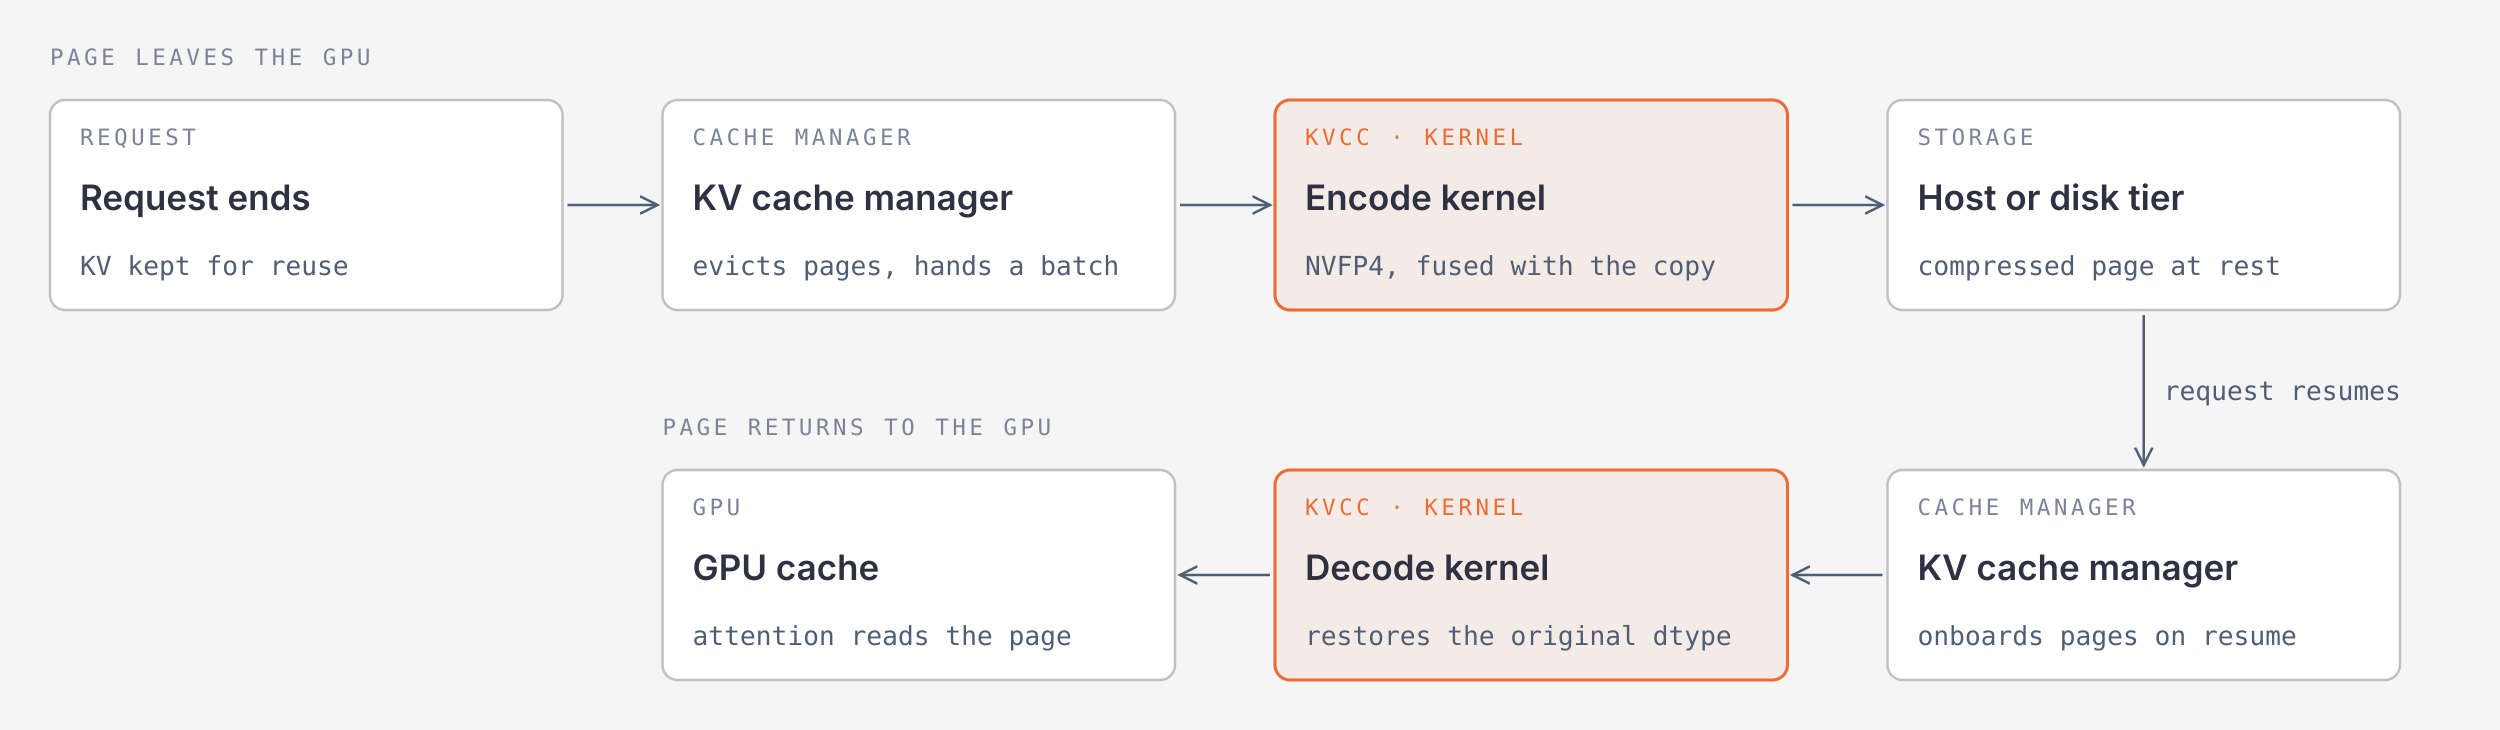
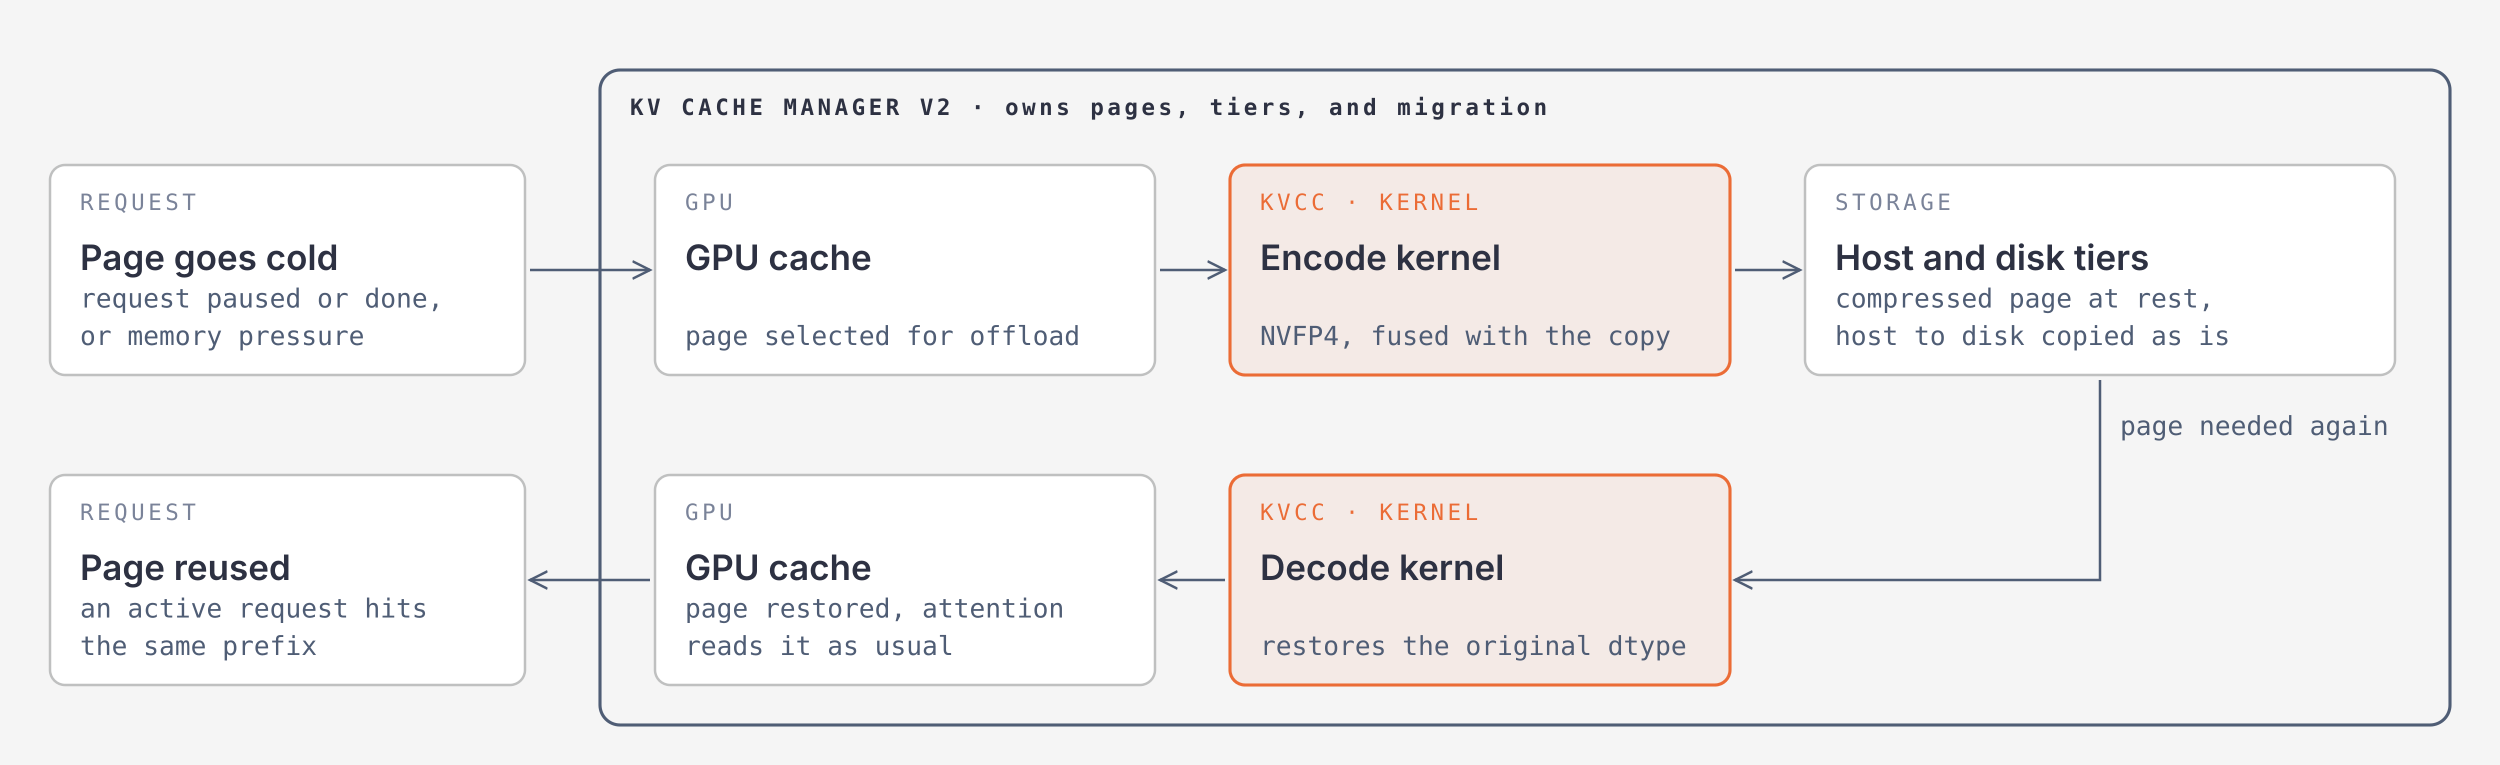
- <svg xmlns="http://www.w3.org/2000/svg" viewBox="0 0 1000 292" width="1000" height="292">
+ <svg xmlns="http://www.w3.org/2000/svg" viewBox="0 0 1000 306" width="1000" height="306">
  <defs>
    <marker id="ah" markerWidth="8" markerHeight="8" refX="7" refY="4" orient="auto" markerUnits="userSpaceOnUse">
      <path d="M0,0.5 L7,4 L0,7.5" fill="none" stroke="#4f5d75" stroke-width="1" />
    </marker>
  </defs>
-   <rect width="1000" height="292" fill="#f5f5f5" />
-   <text x="20" y="26" font-family="'Geist Mono','SFMono-Regular',Menlo,Consolas,monospace" font-size="9" font-weight="500" letter-spacing="1.4" fill="#7a8399" text-anchor="start">PAGE LEAVES THE GPU</text>
-   <text x="265" y="174" font-family="'Geist Mono','SFMono-Regular',Menlo,Consolas,monospace" font-size="9" font-weight="500" letter-spacing="1.4" fill="#7a8399" text-anchor="start">PAGE RETURNS TO THE GPU</text>
-   <rect x="20" y="40" width="205" height="84" rx="6" fill="#ffffff" stroke="#bfc0c0" stroke-width="1" />
-   <text x="32" y="58" font-family="'Geist Mono','SFMono-Regular',Menlo,Consolas,monospace" font-size="9" font-weight="500" letter-spacing="1.4" fill="#7a8399" text-anchor="start">REQUEST</text>
-   <text x="32" y="84" font-family="'Geist','Inter',system-ui,-apple-system,'Segoe UI',sans-serif" font-size="14" font-weight="600" fill="#2d3142" text-anchor="start">Request ends</text>
-   <text x="32" y="110" font-family="'Geist Mono','SFMono-Regular',Menlo,Consolas,monospace" font-size="10.5" font-weight="500" fill="#4f5d75" text-anchor="start">KV kept for reuse</text>
-   <path d="M227,82.0 L263,82.0" fill="none" stroke="#4f5d75" stroke-width="1" marker-end="url(#ah)" />
-   <rect x="265" y="40" width="205" height="84" rx="6" fill="#ffffff" stroke="#bfc0c0" stroke-width="1" />
-   <text x="277" y="58" font-family="'Geist Mono','SFMono-Regular',Menlo,Consolas,monospace" font-size="9" font-weight="500" letter-spacing="1.4" fill="#7a8399" text-anchor="start">CACHE MANAGER</text>
-   <text x="277" y="84" font-family="'Geist','Inter',system-ui,-apple-system,'Segoe UI',sans-serif" font-size="14" font-weight="600" fill="#2d3142" text-anchor="start">KV cache manager</text>
-   <text x="277" y="110" font-family="'Geist Mono','SFMono-Regular',Menlo,Consolas,monospace" font-size="10.5" font-weight="500" fill="#4f5d75" text-anchor="start">evicts pages, hands a batch</text>
-   <path d="M472,82.0 L508,82.0" fill="none" stroke="#4f5d75" stroke-width="1" marker-end="url(#ah)" />
-   <rect x="510" y="40" width="205" height="84" rx="6" fill="rgba(235,108,54,0.08)" stroke="#eb6c36" stroke-width="1.25" />
-   <text x="522" y="58" font-family="'Geist Mono','SFMono-Regular',Menlo,Consolas,monospace" font-size="9" font-weight="500" letter-spacing="1.4" fill="#eb6c36" text-anchor="start">KVCC · KERNEL</text>
-   <text x="522" y="84" font-family="'Geist','Inter',system-ui,-apple-system,'Segoe UI',sans-serif" font-size="14" font-weight="600" fill="#2d3142" text-anchor="start">Encode kernel</text>
-   <text x="522" y="110" font-family="'Geist Mono','SFMono-Regular',Menlo,Consolas,monospace" font-size="10.5" font-weight="500" fill="#4f5d75" text-anchor="start">NVFP4, fused with the copy</text>
-   <path d="M717,82.0 L753,82.0" fill="none" stroke="#4f5d75" stroke-width="1" marker-end="url(#ah)" />
-   <rect x="755" y="40" width="205" height="84" rx="6" fill="#ffffff" stroke="#bfc0c0" stroke-width="1" />
-   <text x="767" y="58" font-family="'Geist Mono','SFMono-Regular',Menlo,Consolas,monospace" font-size="9" font-weight="500" letter-spacing="1.4" fill="#7a8399" text-anchor="start">STORAGE</text>
-   <text x="767" y="84" font-family="'Geist','Inter',system-ui,-apple-system,'Segoe UI',sans-serif" font-size="14" font-weight="600" fill="#2d3142" text-anchor="start">Host or disk tier</text>
-   <text x="767" y="110" font-family="'Geist Mono','SFMono-Regular',Menlo,Consolas,monospace" font-size="10.5" font-weight="500" fill="#4f5d75" text-anchor="start">compressed page at rest</text>
-   <rect x="755" y="188" width="205" height="84" rx="6" fill="#ffffff" stroke="#bfc0c0" stroke-width="1" />
-   <text x="767" y="206" font-family="'Geist Mono','SFMono-Regular',Menlo,Consolas,monospace" font-size="9" font-weight="500" letter-spacing="1.4" fill="#7a8399" text-anchor="start">CACHE MANAGER</text>
-   <text x="767" y="232" font-family="'Geist','Inter',system-ui,-apple-system,'Segoe UI',sans-serif" font-size="14" font-weight="600" fill="#2d3142" text-anchor="start">KV cache manager</text>
-   <text x="767" y="258" font-family="'Geist Mono','SFMono-Regular',Menlo,Consolas,monospace" font-size="10.5" font-weight="500" fill="#4f5d75" text-anchor="start">onboards pages on resume</text>
-   <path d="M753,230.0 L717,230.0" fill="none" stroke="#4f5d75" stroke-width="1" marker-end="url(#ah)" />
-   <rect x="510" y="188" width="205" height="84" rx="6" fill="rgba(235,108,54,0.08)" stroke="#eb6c36" stroke-width="1.25" />
-   <text x="522" y="206" font-family="'Geist Mono','SFMono-Regular',Menlo,Consolas,monospace" font-size="9" font-weight="500" letter-spacing="1.4" fill="#eb6c36" text-anchor="start">KVCC · KERNEL</text>
-   <text x="522" y="232" font-family="'Geist','Inter',system-ui,-apple-system,'Segoe UI',sans-serif" font-size="14" font-weight="600" fill="#2d3142" text-anchor="start">Decode kernel</text>
-   <text x="522" y="258" font-family="'Geist Mono','SFMono-Regular',Menlo,Consolas,monospace" font-size="10.5" font-weight="500" fill="#4f5d75" text-anchor="start">restores the original dtype</text>
-   <path d="M508,230.0 L472,230.0" fill="none" stroke="#4f5d75" stroke-width="1" marker-end="url(#ah)" />
-   <rect x="265" y="188" width="205" height="84" rx="6" fill="#ffffff" stroke="#bfc0c0" stroke-width="1" />
-   <text x="277" y="206" font-family="'Geist Mono','SFMono-Regular',Menlo,Consolas,monospace" font-size="9" font-weight="500" letter-spacing="1.4" fill="#7a8399" text-anchor="start">GPU</text>
-   <text x="277" y="232" font-family="'Geist','Inter',system-ui,-apple-system,'Segoe UI',sans-serif" font-size="14" font-weight="600" fill="#2d3142" text-anchor="start">GPU cache</text>
-   <text x="277" y="258" font-family="'Geist Mono','SFMono-Regular',Menlo,Consolas,monospace" font-size="10.5" font-weight="500" fill="#4f5d75" text-anchor="start">attention reads the page</text>
-   <path d="M857.5,126 L857.5,186" fill="none" stroke="#4f5d75" stroke-width="1" marker-end="url(#ah)" />
-   <text x="865.5" y="160.0" font-family="'Geist Mono','SFMono-Regular',Menlo,Consolas,monospace" font-size="10.5" font-weight="500" fill="#4f5d75" text-anchor="start">request resumes</text>
+   <rect width="1000" height="306" fill="#f5f5f5" />
+   <rect x="240" y="28" width="740" height="262" rx="8" fill="none" stroke="#4f5d75" stroke-width="1.25" />
+   <text x="252" y="46" font-family="'Geist Mono','SFMono-Regular',Menlo,Consolas,monospace" font-size="9" font-weight="600" letter-spacing="1.4" fill="#2d3142" text-anchor="start">KV CACHE MANAGER V2 · owns pages, tiers, and migration</text>
+   <rect x="20" y="66" width="190" height="84" rx="6" fill="#ffffff" stroke="#bfc0c0" stroke-width="1" />
+   <text x="32" y="84" font-family="'Geist Mono','SFMono-Regular',Menlo,Consolas,monospace" font-size="9" font-weight="500" letter-spacing="1.4" fill="#7a8399" text-anchor="start">REQUEST</text>
+   <text x="32" y="108" font-family="'Geist','Inter',system-ui,-apple-system,'Segoe UI',sans-serif" font-size="14" font-weight="600" fill="#2d3142" text-anchor="start">Page goes cold</text>
+   <text x="32" y="123" font-family="'Geist Mono','SFMono-Regular',Menlo,Consolas,monospace" font-size="10.5" font-weight="500" fill="#4f5d75" text-anchor="start">request paused or done,</text>
+   <text x="32" y="138" font-family="'Geist Mono','SFMono-Regular',Menlo,Consolas,monospace" font-size="10.5" font-weight="500" fill="#4f5d75" text-anchor="start">or memory pressure</text>
+   <rect x="20" y="190" width="190" height="84" rx="6" fill="#ffffff" stroke="#bfc0c0" stroke-width="1" />
+   <text x="32" y="208" font-family="'Geist Mono','SFMono-Regular',Menlo,Consolas,monospace" font-size="9" font-weight="500" letter-spacing="1.4" fill="#7a8399" text-anchor="start">REQUEST</text>
+   <text x="32" y="232" font-family="'Geist','Inter',system-ui,-apple-system,'Segoe UI',sans-serif" font-size="14" font-weight="600" fill="#2d3142" text-anchor="start">Page reused</text>
+   <text x="32" y="247" font-family="'Geist Mono','SFMono-Regular',Menlo,Consolas,monospace" font-size="10.5" font-weight="500" fill="#4f5d75" text-anchor="start">an active request hits</text>
+   <text x="32" y="262" font-family="'Geist Mono','SFMono-Regular',Menlo,Consolas,monospace" font-size="10.5" font-weight="500" fill="#4f5d75" text-anchor="start">the same prefix</text>
+   <rect x="262" y="66" width="200" height="84" rx="6" fill="#ffffff" stroke="#bfc0c0" stroke-width="1" />
+   <text x="274" y="84" font-family="'Geist Mono','SFMono-Regular',Menlo,Consolas,monospace" font-size="9" font-weight="500" letter-spacing="1.4" fill="#7a8399" text-anchor="start">GPU</text>
+   <text x="274" y="108" font-family="'Geist','Inter',system-ui,-apple-system,'Segoe UI',sans-serif" font-size="14" font-weight="600" fill="#2d3142" text-anchor="start">GPU cache</text>
+   <text x="274" y="138" font-family="'Geist Mono','SFMono-Regular',Menlo,Consolas,monospace" font-size="10.5" font-weight="500" fill="#4f5d75" text-anchor="start">page selected for offload</text>
+   <rect x="492" y="66" width="200" height="84" rx="6" fill="rgba(235,108,54,0.08)" stroke="#eb6c36" stroke-width="1.25" />
+   <text x="504" y="84" font-family="'Geist Mono','SFMono-Regular',Menlo,Consolas,monospace" font-size="9" font-weight="500" letter-spacing="1.4" fill="#eb6c36" text-anchor="start">KVCC · KERNEL</text>
+   <text x="504" y="108" font-family="'Geist','Inter',system-ui,-apple-system,'Segoe UI',sans-serif" font-size="14" font-weight="600" fill="#2d3142" text-anchor="start">Encode kernel</text>
+   <text x="504" y="138" font-family="'Geist Mono','SFMono-Regular',Menlo,Consolas,monospace" font-size="10.5" font-weight="500" fill="#4f5d75" text-anchor="start">NVFP4, fused with the copy</text>
+   <rect x="722" y="66" width="236" height="84" rx="6" fill="#ffffff" stroke="#bfc0c0" stroke-width="1" />
+   <text x="734" y="84" font-family="'Geist Mono','SFMono-Regular',Menlo,Consolas,monospace" font-size="9" font-weight="500" letter-spacing="1.4" fill="#7a8399" text-anchor="start">STORAGE</text>
+   <text x="734" y="108" font-family="'Geist','Inter',system-ui,-apple-system,'Segoe UI',sans-serif" font-size="14" font-weight="600" fill="#2d3142" text-anchor="start">Host and disk tiers</text>
+   <text x="734" y="123" font-family="'Geist Mono','SFMono-Regular',Menlo,Consolas,monospace" font-size="10.5" font-weight="500" fill="#4f5d75" text-anchor="start">compressed page at rest,</text>
+   <text x="734" y="138" font-family="'Geist Mono','SFMono-Regular',Menlo,Consolas,monospace" font-size="10.5" font-weight="500" fill="#4f5d75" text-anchor="start">host to disk copied as is</text>
+   <rect x="492" y="190" width="200" height="84" rx="6" fill="rgba(235,108,54,0.08)" stroke="#eb6c36" stroke-width="1.25" />
+   <text x="504" y="208" font-family="'Geist Mono','SFMono-Regular',Menlo,Consolas,monospace" font-size="9" font-weight="500" letter-spacing="1.4" fill="#eb6c36" text-anchor="start">KVCC · KERNEL</text>
+   <text x="504" y="232" font-family="'Geist','Inter',system-ui,-apple-system,'Segoe UI',sans-serif" font-size="14" font-weight="600" fill="#2d3142" text-anchor="start">Decode kernel</text>
+   <text x="504" y="262" font-family="'Geist Mono','SFMono-Regular',Menlo,Consolas,monospace" font-size="10.5" font-weight="500" fill="#4f5d75" text-anchor="start">restores the original dtype</text>
+   <rect x="262" y="190" width="200" height="84" rx="6" fill="#ffffff" stroke="#bfc0c0" stroke-width="1" />
+   <text x="274" y="208" font-family="'Geist Mono','SFMono-Regular',Menlo,Consolas,monospace" font-size="9" font-weight="500" letter-spacing="1.4" fill="#7a8399" text-anchor="start">GPU</text>
+   <text x="274" y="232" font-family="'Geist','Inter',system-ui,-apple-system,'Segoe UI',sans-serif" font-size="14" font-weight="600" fill="#2d3142" text-anchor="start">GPU cache</text>
+   <text x="274" y="247" font-family="'Geist Mono','SFMono-Regular',Menlo,Consolas,monospace" font-size="10.5" font-weight="500" fill="#4f5d75" text-anchor="start">page restored, attention</text>
+   <text x="274" y="262" font-family="'Geist Mono','SFMono-Regular',Menlo,Consolas,monospace" font-size="10.5" font-weight="500" fill="#4f5d75" text-anchor="start">reads it as usual</text>
+   <path d="M212,108.0 L260,108.0" fill="none" stroke="#4f5d75" stroke-width="1" marker-end="url(#ah)" />
+   <path d="M464,108.0 L490,108.0" fill="none" stroke="#4f5d75" stroke-width="1" marker-end="url(#ah)" />
+   <path d="M694,108.0 L720,108.0" fill="none" stroke="#4f5d75" stroke-width="1" marker-end="url(#ah)" />
+   <path d="M840.0,152 L840.0,232.0 L694,232.0" fill="none" stroke="#4f5d75" stroke-width="1" marker-end="url(#ah)" />
+   <path d="M490,232.0 L464,232.0" fill="none" stroke="#4f5d75" stroke-width="1" marker-end="url(#ah)" />
+   <path d="M260,232.0 L212,232.0" fill="none" stroke="#4f5d75" stroke-width="1" marker-end="url(#ah)" />
+   <text x="848.0" y="174.0" font-family="'Geist Mono','SFMono-Regular',Menlo,Consolas,monospace" font-size="10.5" font-weight="500" fill="#4f5d75" text-anchor="start">page needed again</text>
</svg>
